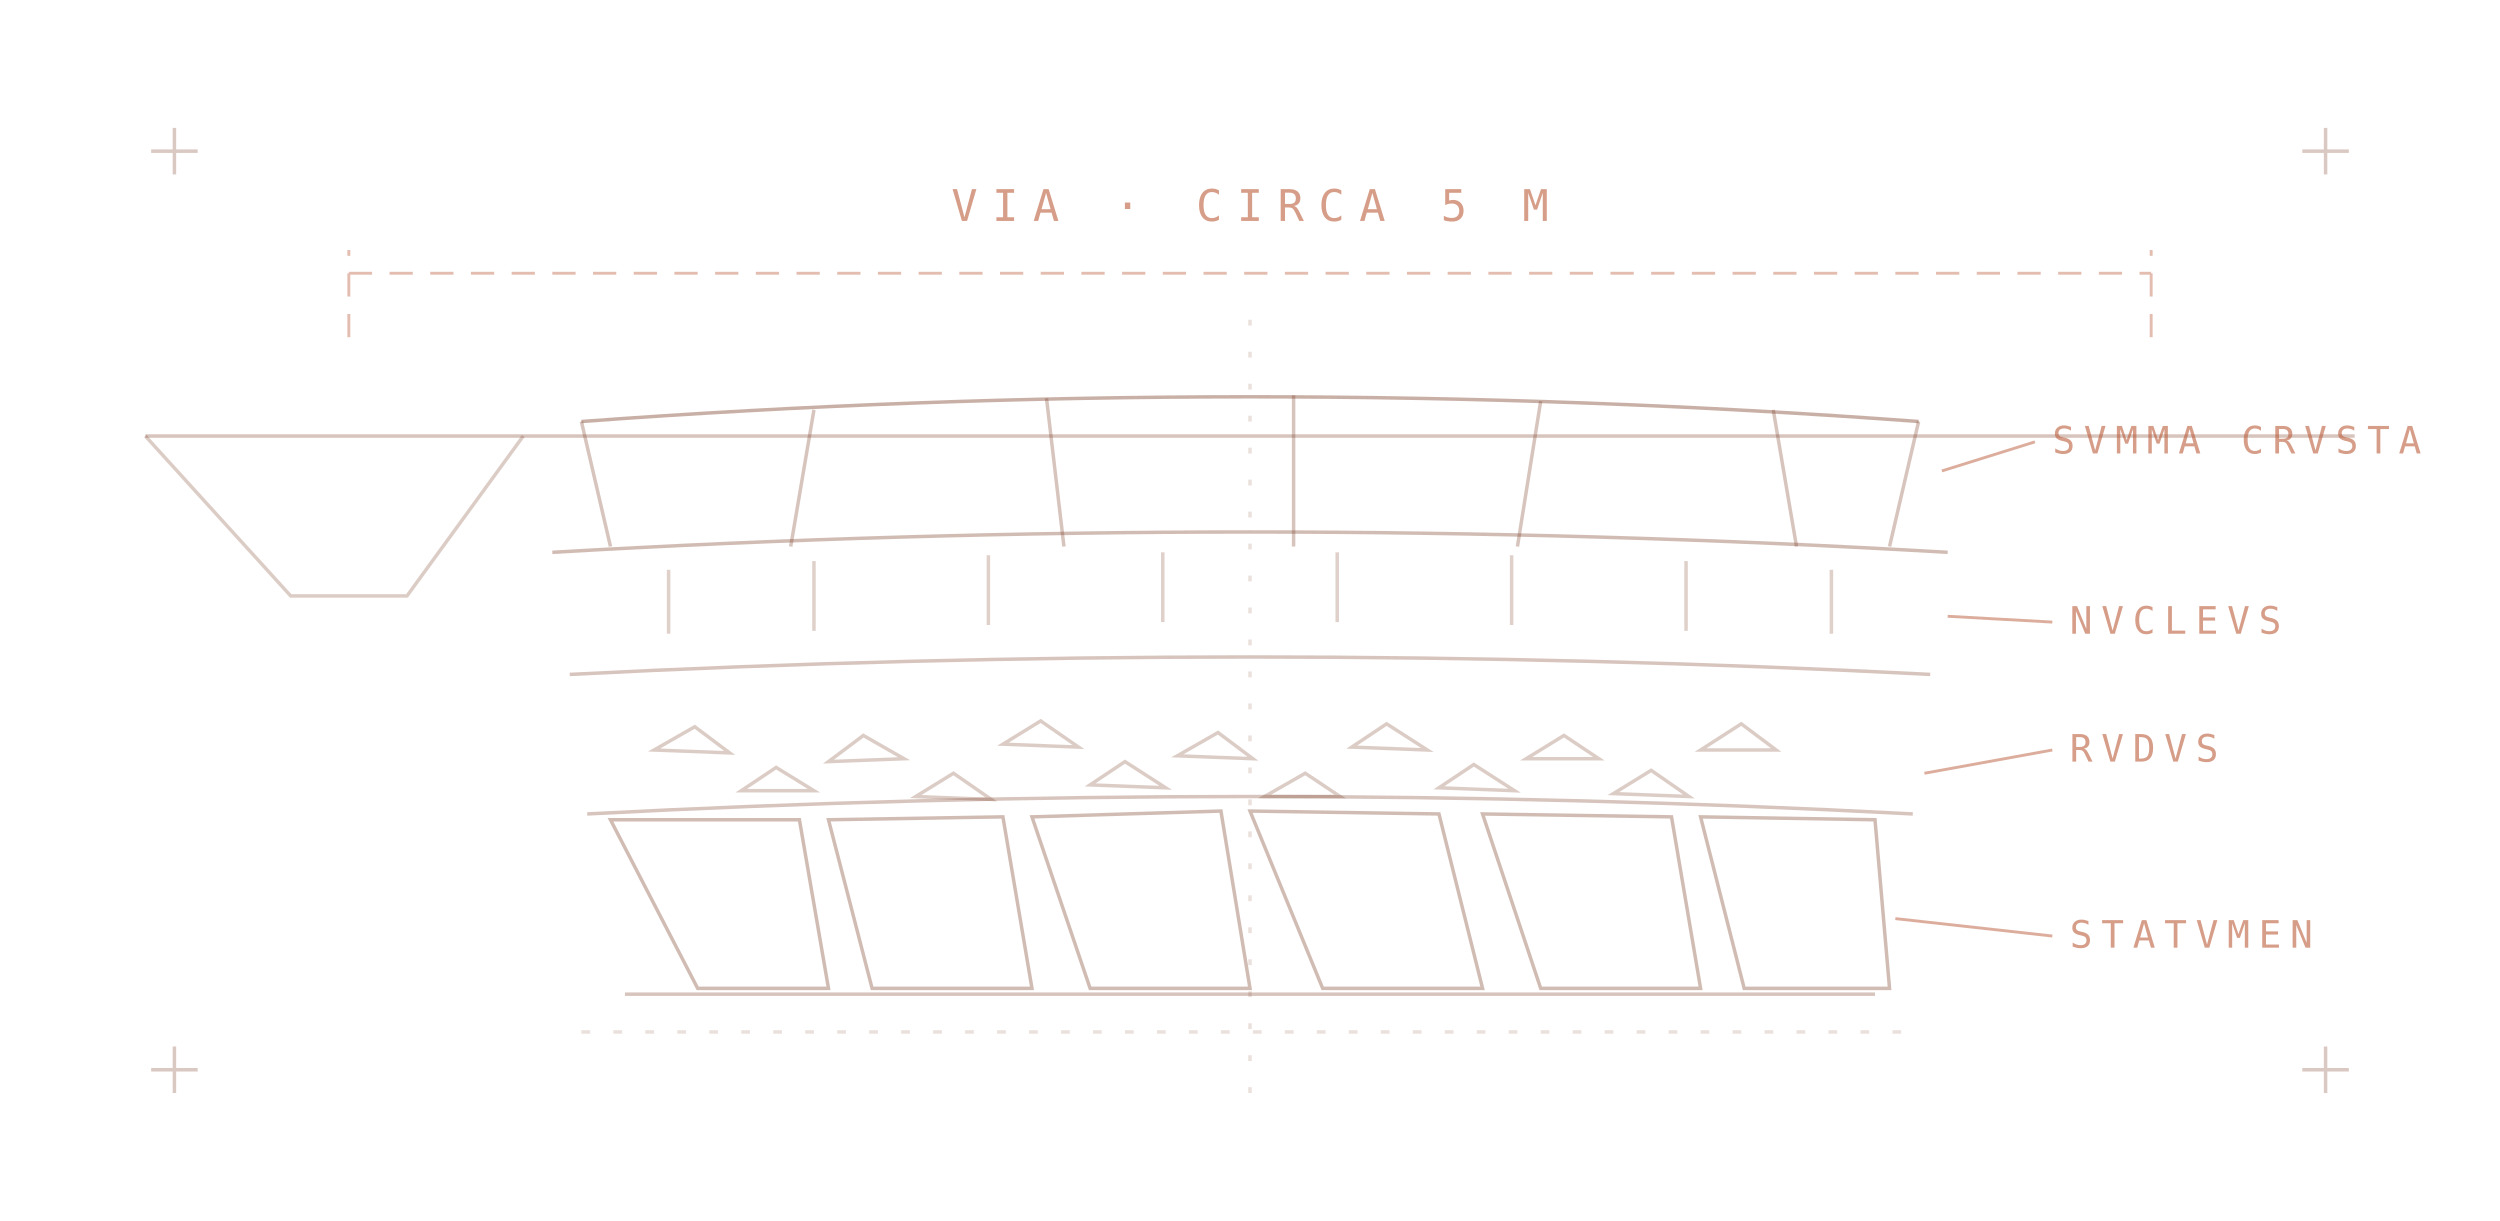
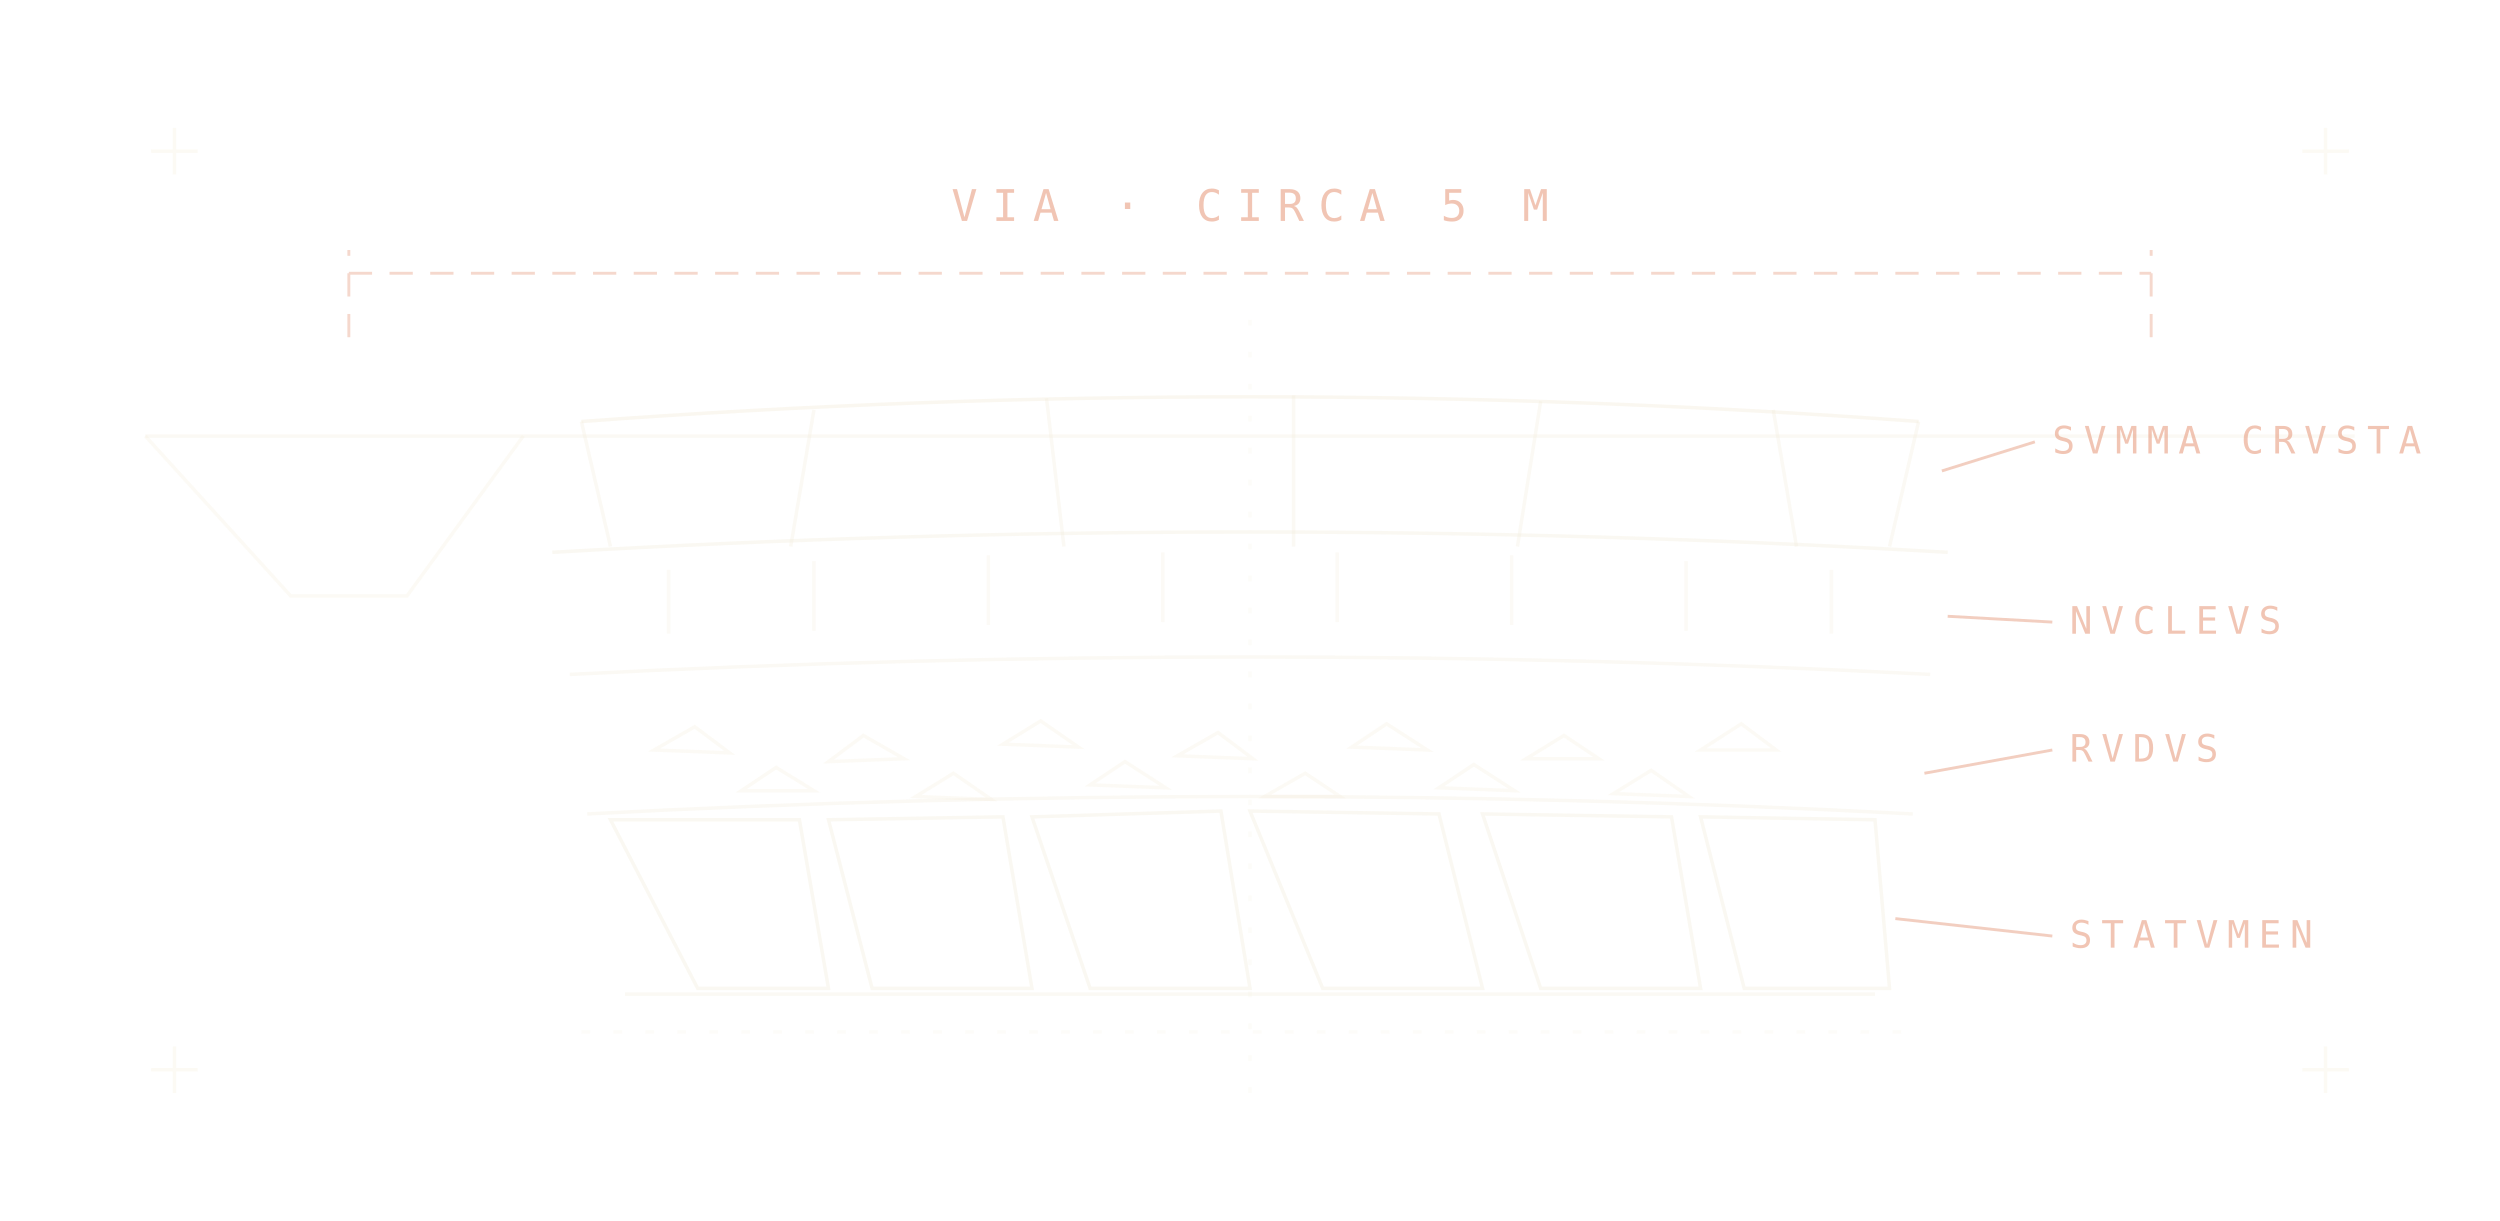
<svg xmlns="http://www.w3.org/2000/svg" viewBox="0 0 860 420" fill="none">
-   <g stroke="#7A3B24" stroke-width="1.2" stroke-opacity=".32">
+   <g stroke="#F2EBD9" stroke-width="1.2" stroke-opacity=".32">
    <path d="M50 150 H810" stroke-opacity=".30" />
    <path d="M50 150 L100 205 L140 205 L180 150" stroke-opacity=".26" />
    <path d="M200 145 Q430 128 660 145" stroke-opacity=".40" />
    <path d="M200 145 L210 188 M280 141 L272 188 M360 137 L366 188 M445 136 L445 188 M530 138 L522 188 M610 141 L618 188 M660 145 L650 188" stroke-opacity=".30" />
    <path d="M190 190 Q430 176 670 190" stroke-opacity=".34" />
    <path d="M196 232 Q430 220 664 232" stroke-opacity=".30" />
    <g stroke-opacity=".24">
      <path d="M230 196 v22 M280 193 v24 M340 191 v24 M400 190 v24 M460 190 v24 M520 191 v24 M580 193 v24 M630 196 v22" />
    </g>
    <g stroke-opacity=".26">
      <path d="M225 258 l14 -8 l12 9 z M285 262 l12 -9 l14 8 z M345 256 l13 -8 l13 9 z M405 260 l14 -8 l12 9 z M465 257 l12 -8 l14 9 z M525 261 l13 -8 l12 8 z M585 258 l14 -9 l12 9 z M255 272 l12 -8 l13 8 z M315 274 l13 -8 l13 9 z M375 270 l12 -8 l14 9 z M435 274 l14 -8 l12 8 z M495 271 l12 -8 l14 9 z M555 273 l13 -8 l13 9 z" />
    </g>
    <path d="M202 280 Q430 268 658 280" stroke-opacity=".30" />
    <g stroke-opacity=".34">
      <path d="M210 282 L240 340 L285 340 L275 282 Z" />
      <path d="M285 282 L300 340 L355 340 L345 281 Z" />
      <path d="M355 281 L375 340 L430 340 L420 279 Z" />
      <path d="M430 279 L455 340 L510 340 L495 280 Z" />
      <path d="M510 280 L530 340 L585 340 L575 281 Z" />
      <path d="M585 281 L600 340 L650 340 L645 282 Z" />
    </g>
    <path d="M215 342 H645" stroke-opacity=".30" />
    <path d="M200 355 H660" stroke-opacity=".16" stroke-dasharray="3 8" />
    <path d="M430 110 V380" stroke-opacity=".16" stroke-dasharray="2 9" />
    <g stroke-opacity=".28">
      <path d="M52 52 h16 M60 44 v16" />
      <path d="M792 52 h16 M800 44 v16" />
      <path d="M52 368 h16 M60 360 v16" />
      <path d="M792 368 h16 M800 360 v16" />
    </g>
  </g>
-   <g stroke="#BA5C3A" stroke-width="1" stroke-opacity=".5">
+   <g stroke="#E79E82" stroke-width="1" stroke-opacity=".5">
    <path d="M700 152 L668 162" />
    <path d="M706 214 L670 212" />
    <path d="M706 258 L662 266" />
    <path d="M706 322 L652 316" />
    <path d="M120 116 V86 M740 116 V86 M120 94 H740" stroke-dasharray="8 6" stroke-opacity=".4" />
  </g>
-   <g font-family="ui-monospace, Consolas, monospace" fill="#BA5C3A" fill-opacity=".6">
+   <g font-family="ui-monospace, Consolas, monospace" fill="#E79E82" fill-opacity=".6">
    <text x="706" y="156" font-size="13" letter-spacing="3">SVMMA CRVSTA</text>
    <text x="712" y="218" font-size="13" letter-spacing="3">NVCLEVS</text>
    <text x="712" y="262" font-size="13" letter-spacing="3">RVDVS</text>
    <text x="712" y="326" font-size="13" letter-spacing="3">STATVMEN</text>
    <text x="430" y="76" text-anchor="middle" font-size="15" letter-spacing="5">VIA · CIRCA 5 M</text>
  </g>
</svg>
